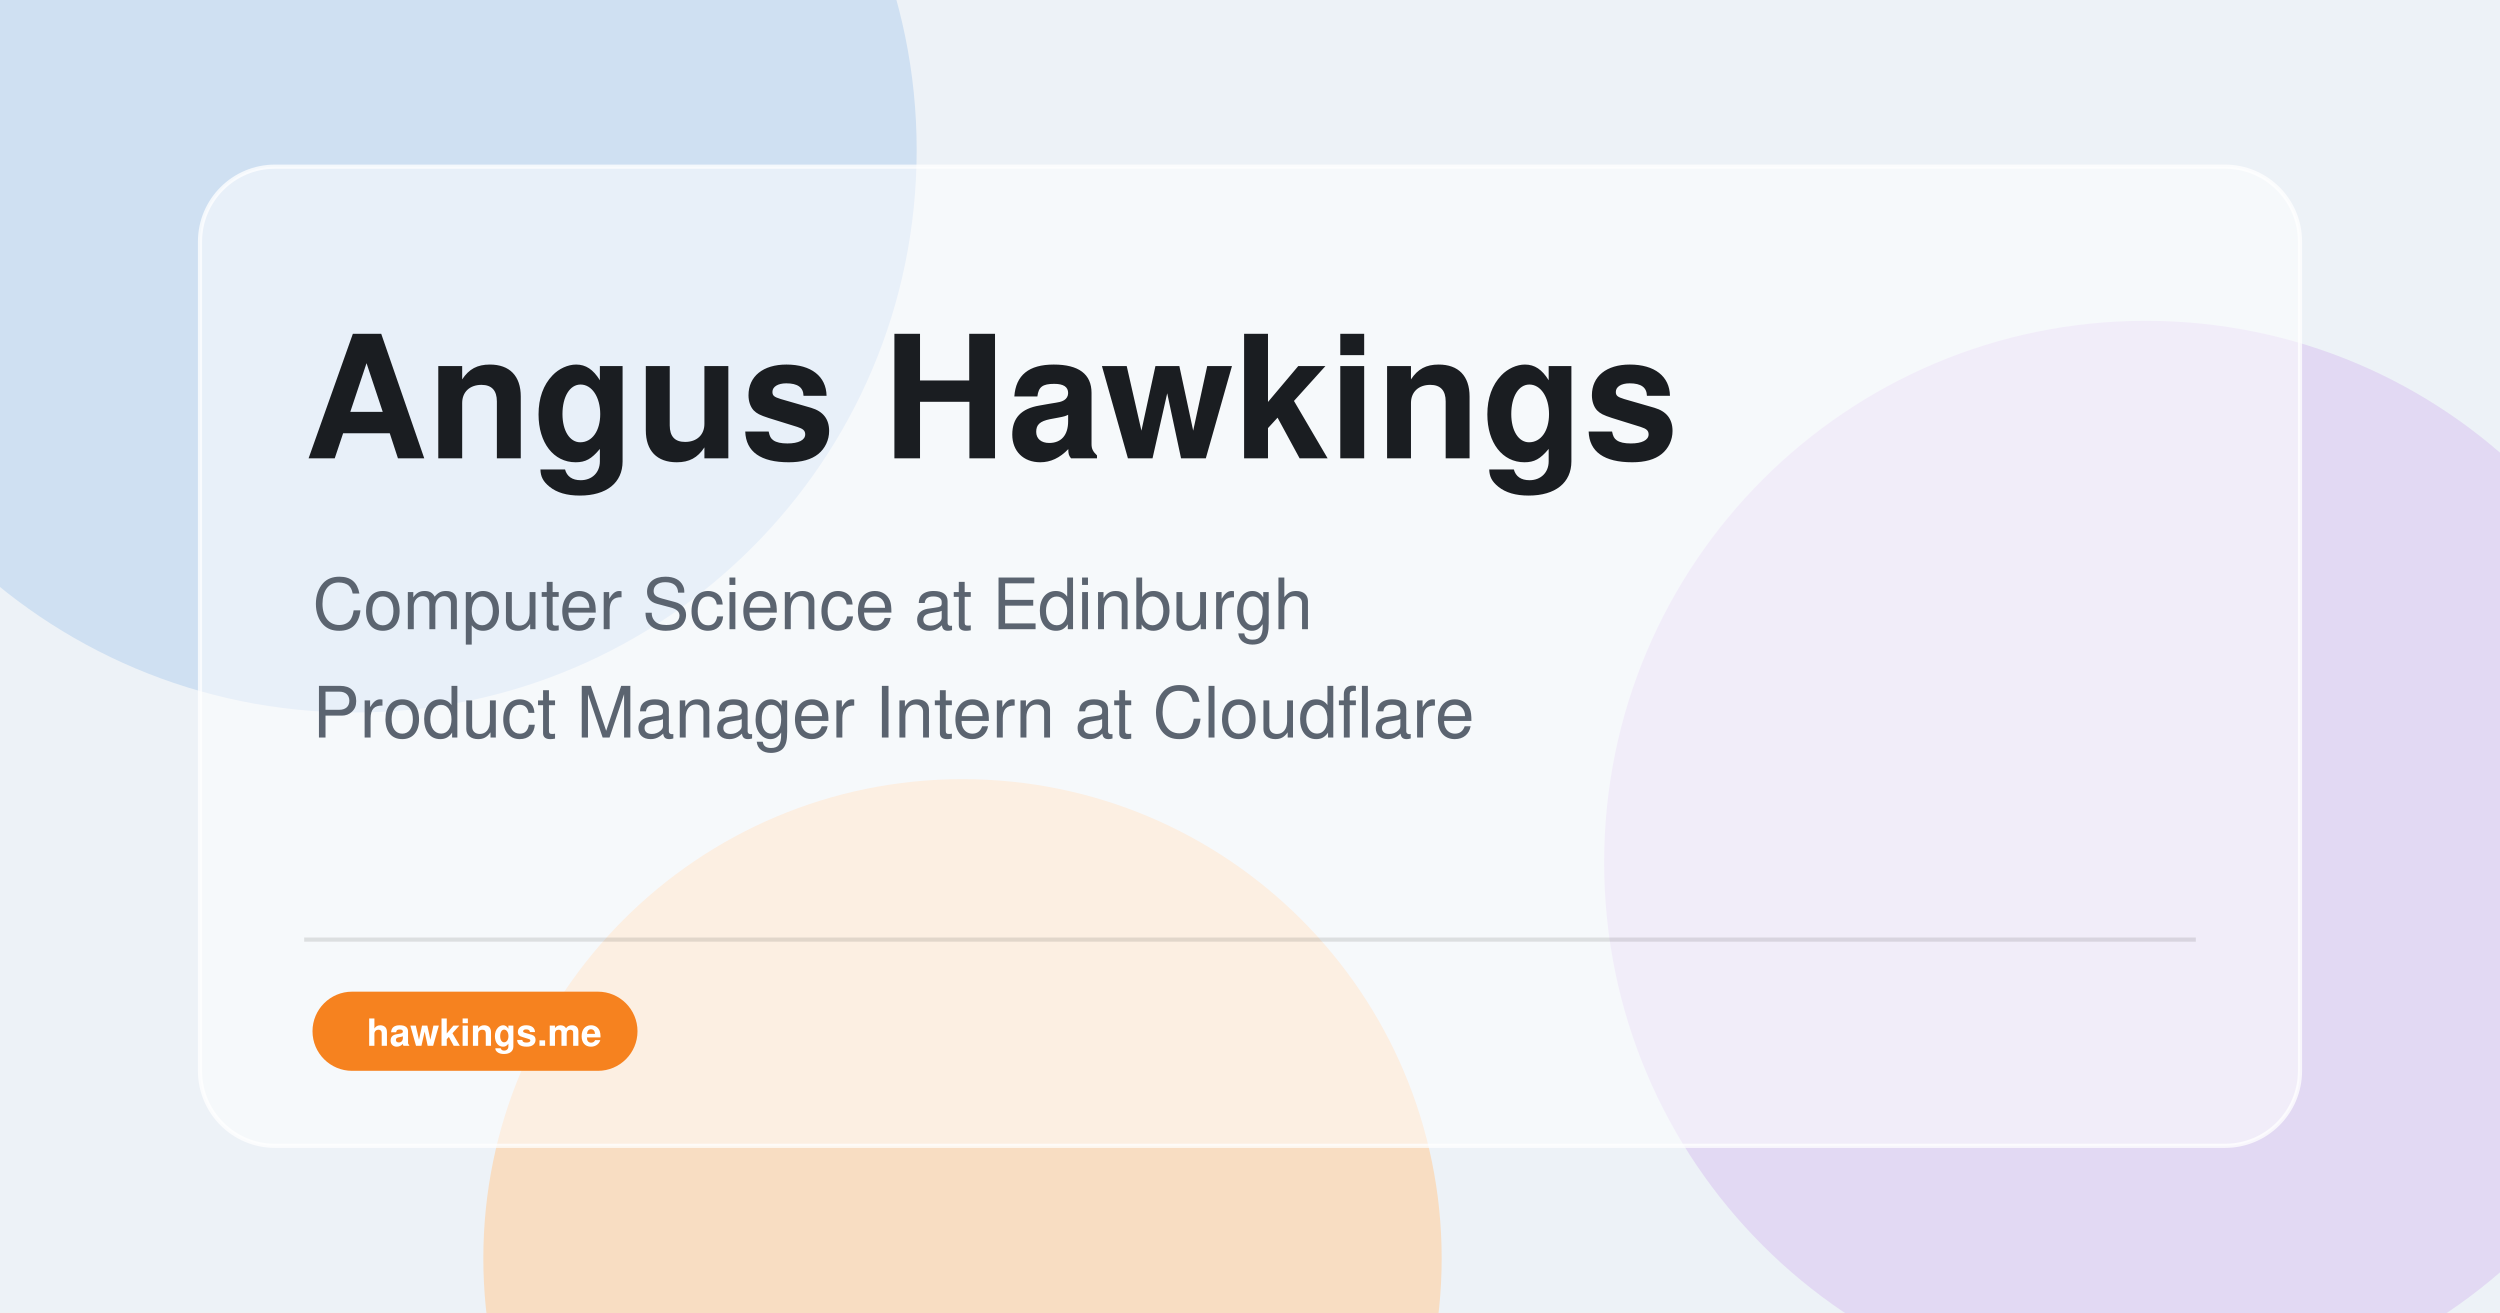
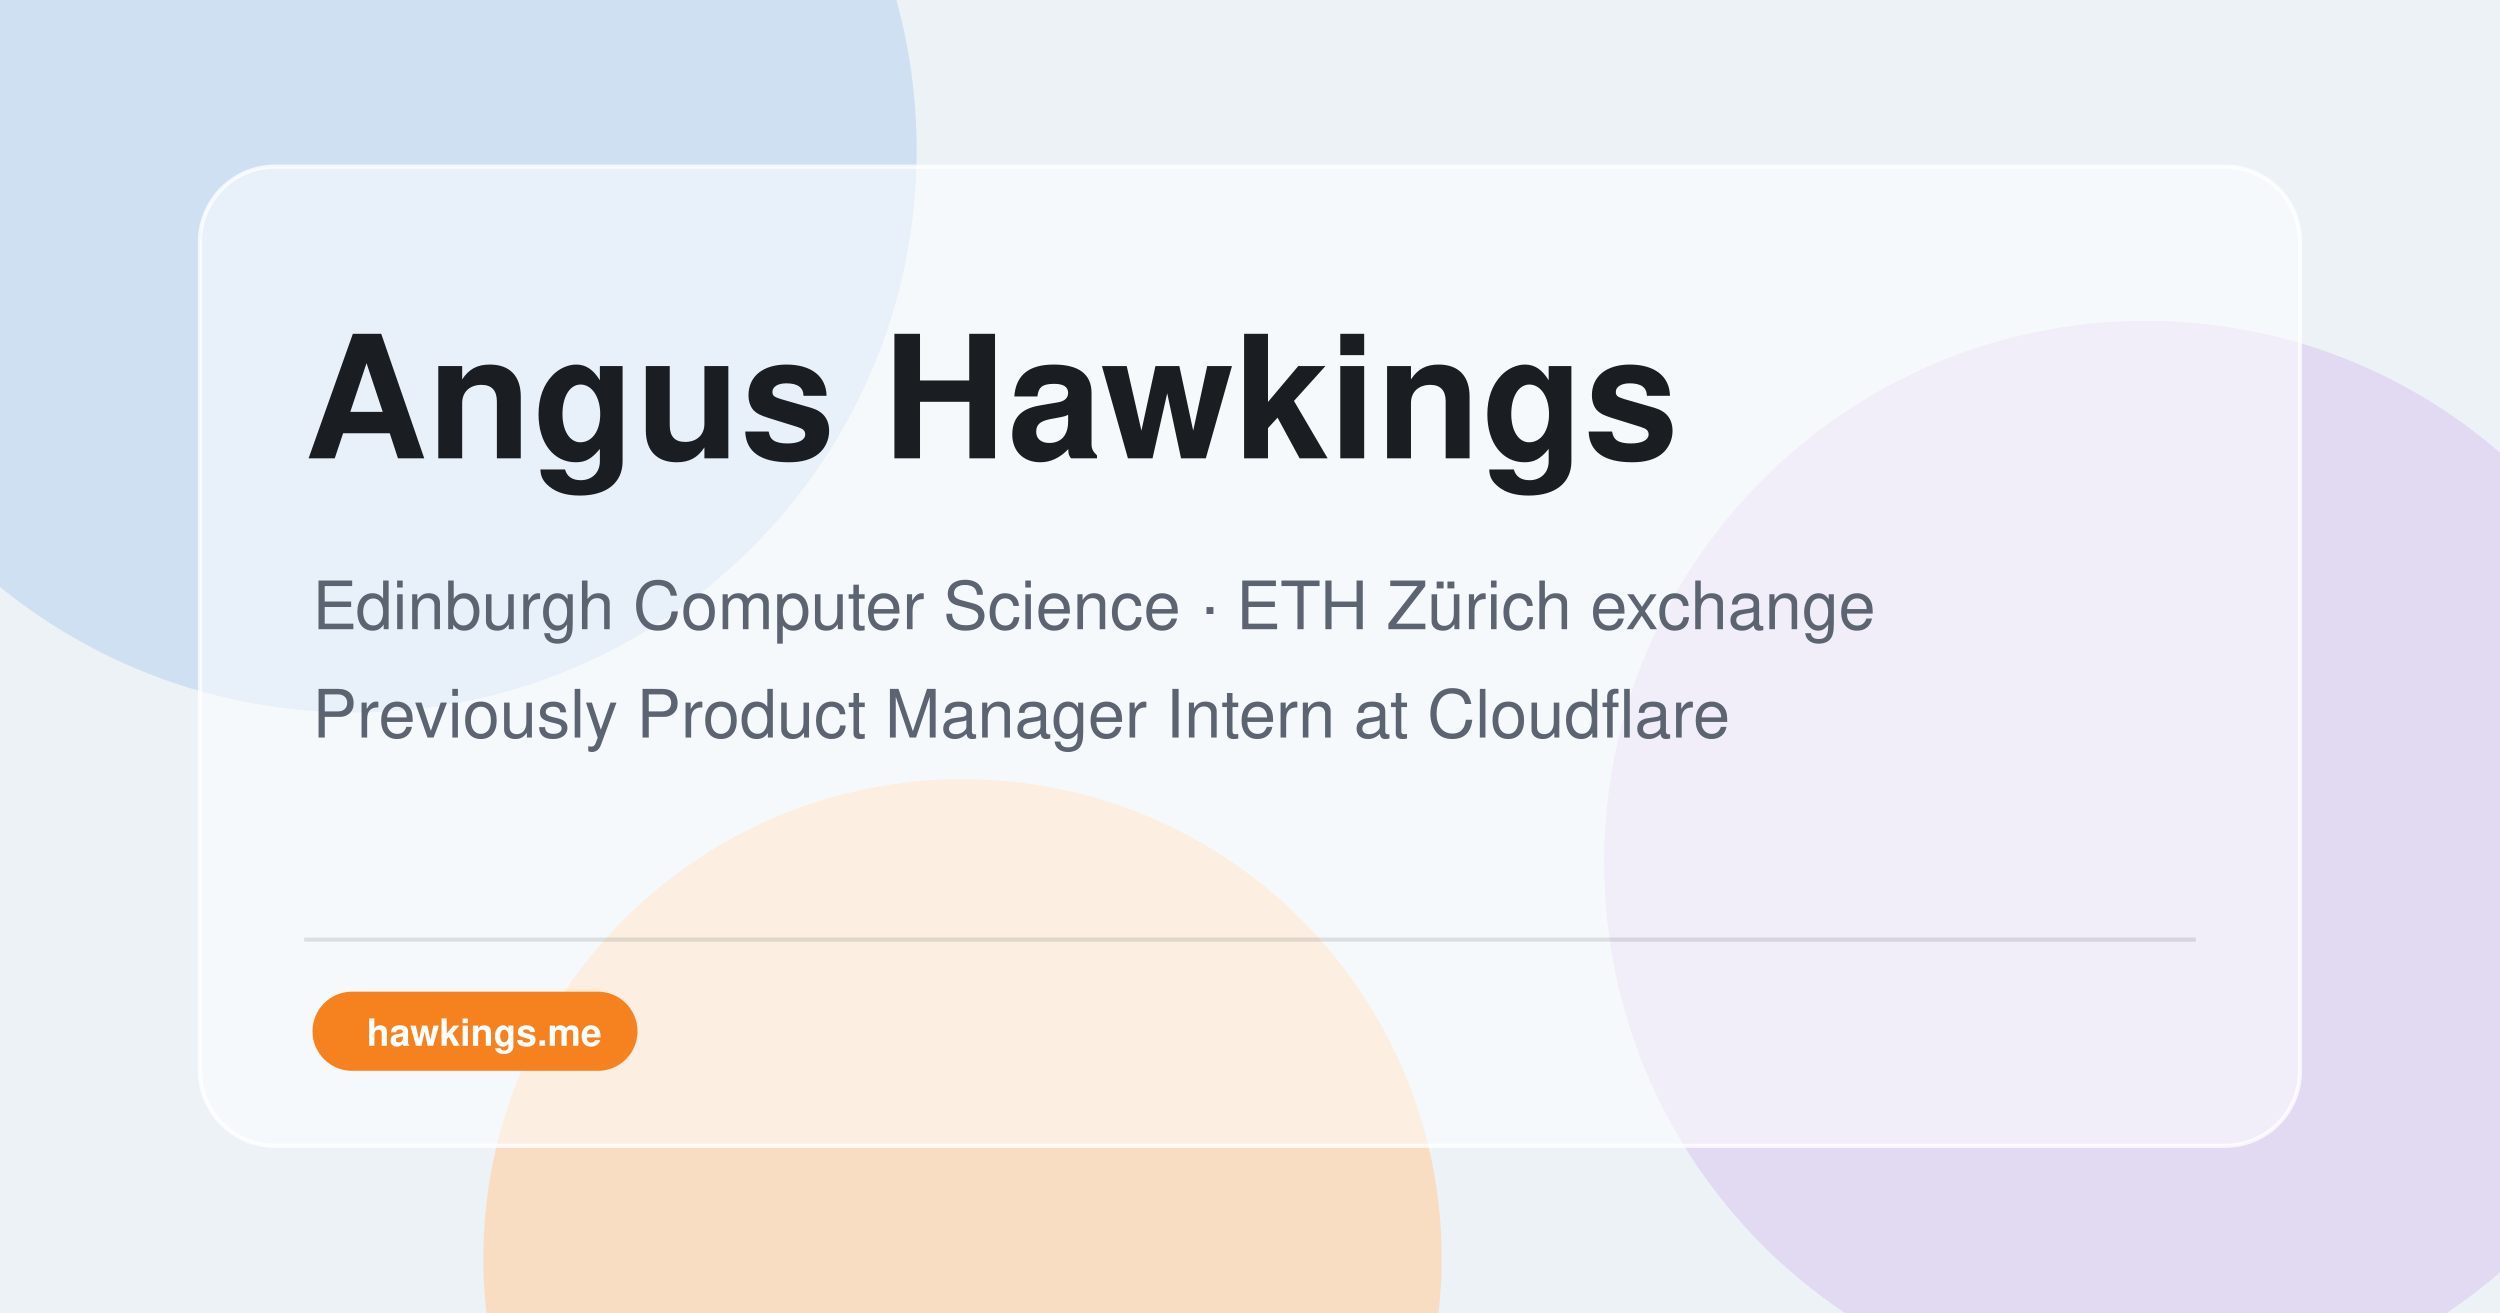
<svg xmlns="http://www.w3.org/2000/svg" width="1200" height="630" fill="none" viewBox="0 0 1200 630">
  <rect width="1200" height="630" fill="#edf2f7" />
  <circle cx="170" cy="72" r="270" fill="#cfe0f2" />
  <circle cx="1030" cy="414" r="260" fill="#e2d9f3" />
  <circle cx="462" cy="604" r="230" fill="#f8ddc2" />
  <rect width="1008" height="470" x="96" y="80" fill="#fff" fill-opacity=".52" stroke="#fff" stroke-opacity=".76" stroke-width="2" rx="36" />
  <path stroke="#1a1d21" stroke-opacity=".12" stroke-width="2" d="M146 451h908" />
  <text x="146" y="220" fill="#1a1d21" font-family="Helvetica Neue, Helvetica, Arial, sans-serif" font-size="82" font-weight="700">Angus Hawkings</text>
-   <text x="150" y="302" fill="#5b6470" font-family="Helvetica Neue, Helvetica, Arial, sans-serif" font-size="34" font-weight="500">Computer Science at Edinburgh</text>
-   <text x="150" y="354" fill="#5b6470" font-family="Helvetica Neue, Helvetica, Arial, sans-serif" font-size="34" font-weight="500">Product Manager Intern at Cloudflare</text>
+   <text x="150" y="302" fill="#5b6470" font-family="Helvetica Neue, Helvetica, Arial, sans-serif" font-size="32" font-weight="500">Edinburgh Computer Science · ETH Zürich exchange</text>
+   <text x="150" y="354" fill="#5b6470" font-family="Helvetica Neue, Helvetica, Arial, sans-serif" font-size="32" font-weight="500">Previously Product Manager Intern at Cloudflare</text>
  <rect width="156" height="38" x="150" y="476" fill="#f6821f" rx="19" />
  <text x="176" y="502" fill="#fff" font-family="Helvetica Neue, Helvetica, Arial, sans-serif" font-size="18" font-weight="700">hawkings.me</text>
</svg>
